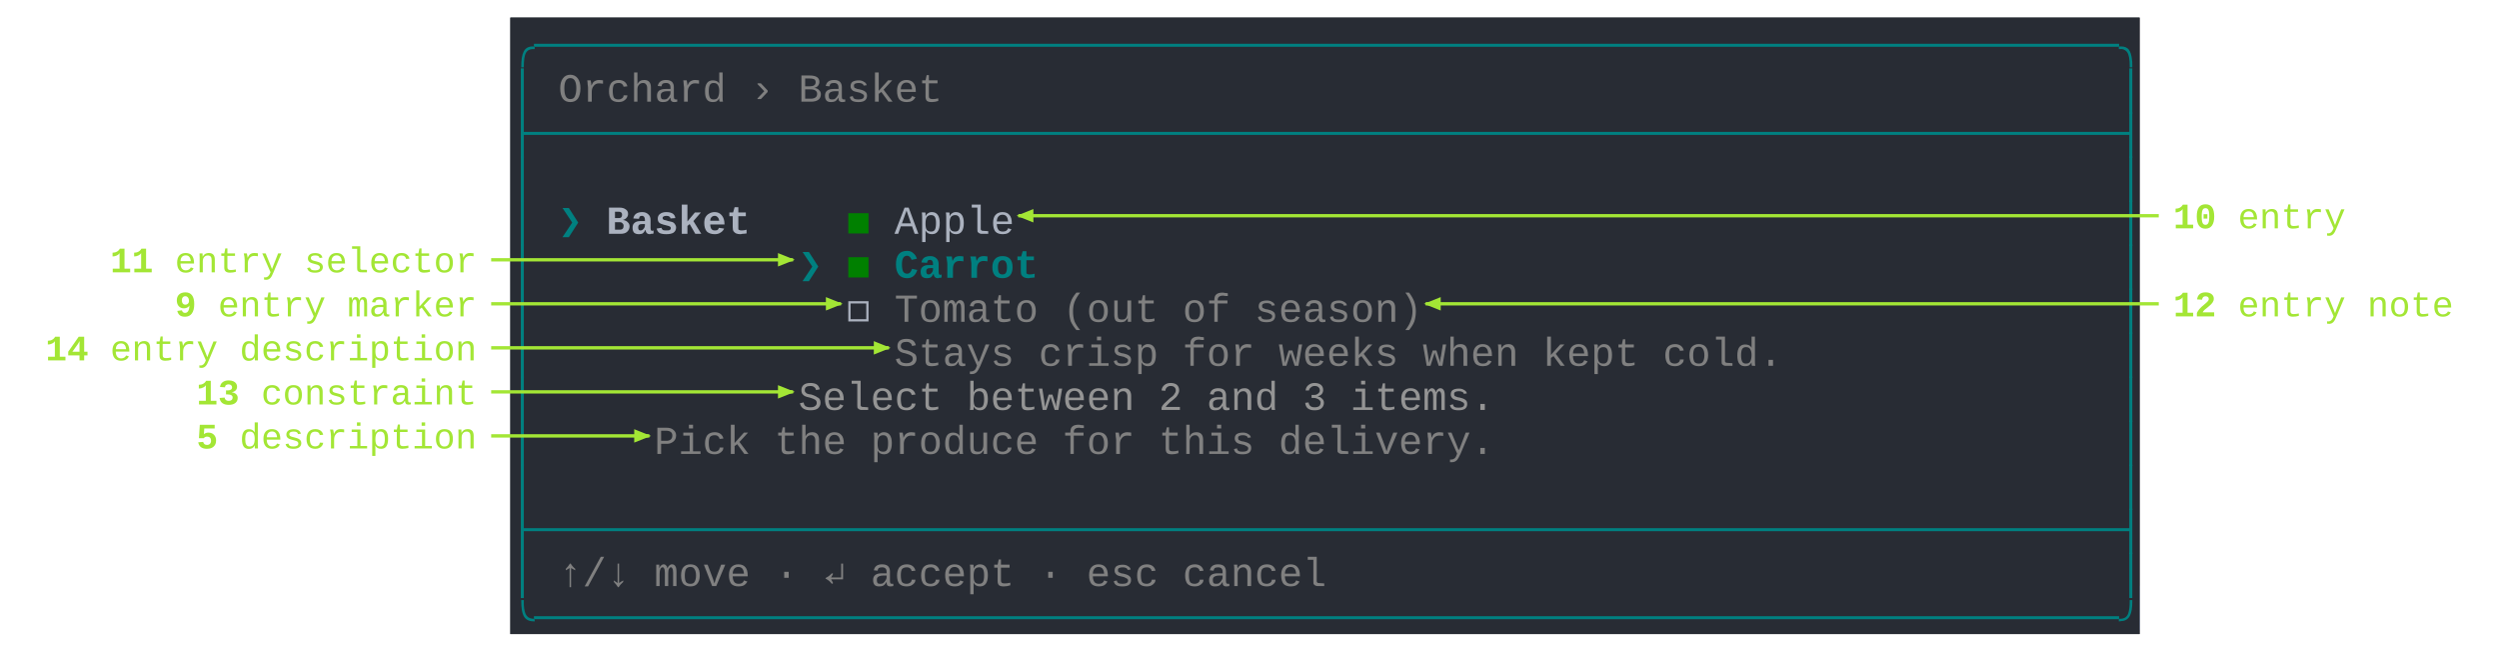
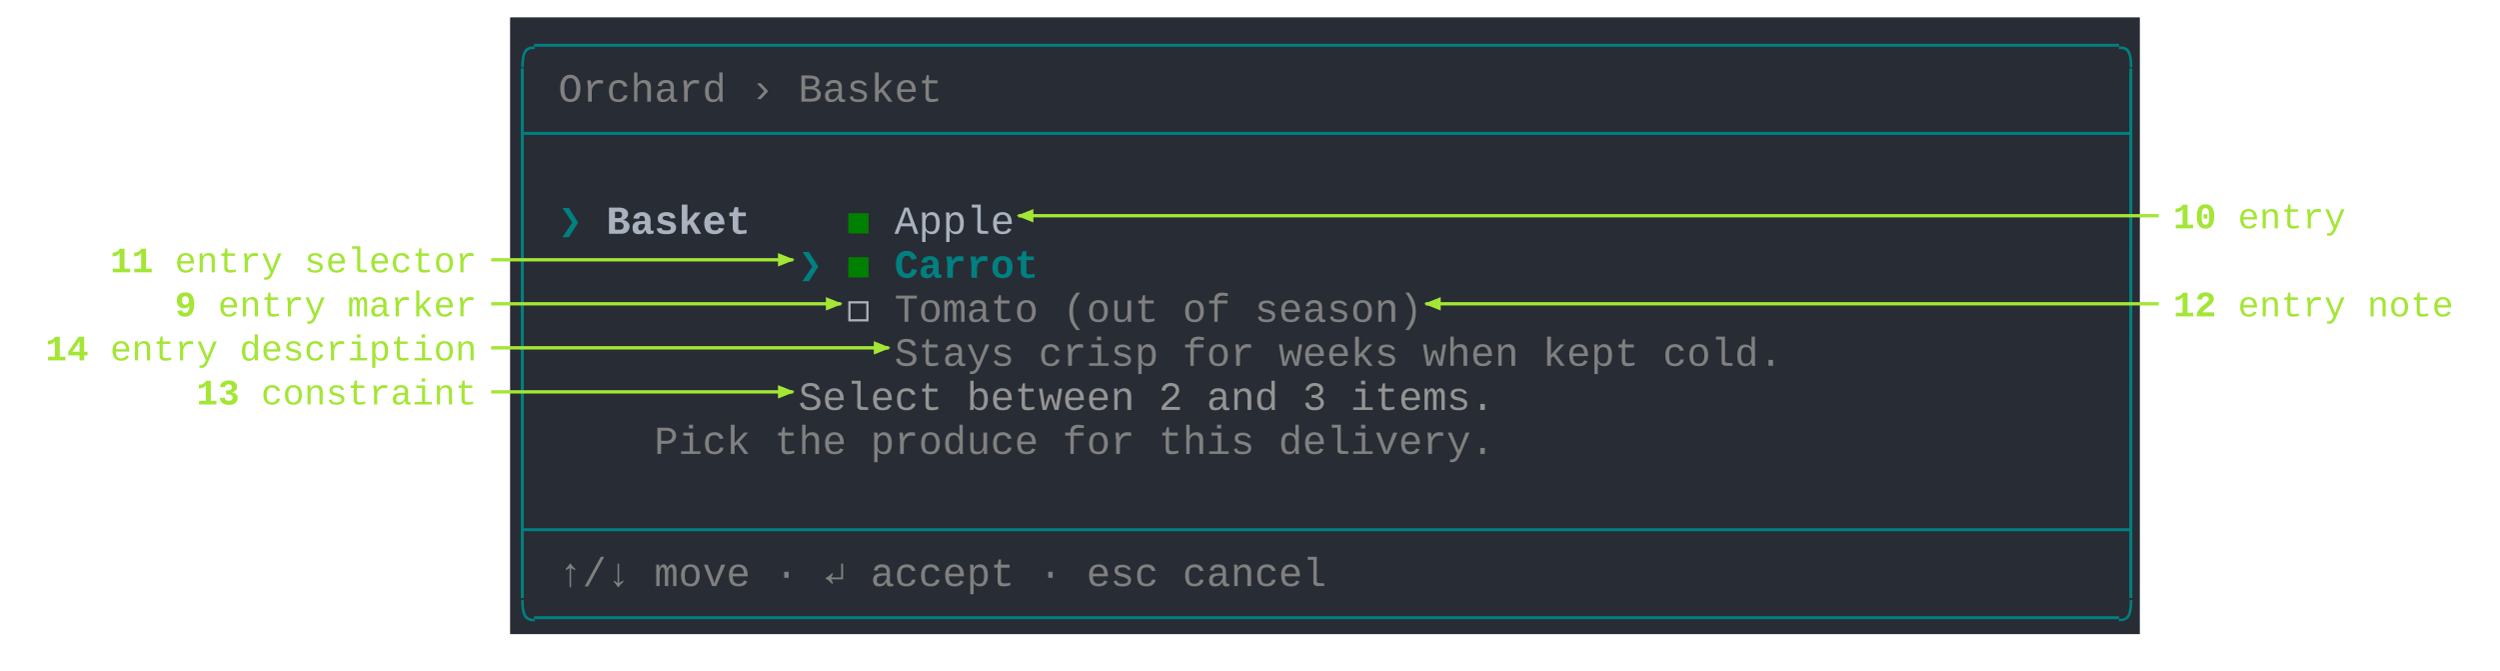
<svg xmlns="http://www.w3.org/2000/svg" xmlns:xlink="http://www.w3.org/1999/xlink" width="1043.00" height="279.53">
  <defs>
    <marker id="anatomy-arrow" viewBox="0 0 10 10" refX="9" refY="5" markerWidth="5" markerHeight="5" orient="auto-start-reverse">
      <path d="M 0 1 L 10 5 L 0 9 z" fill="rgb(163,230,53)" />
    </marker>
  </defs>
  <g transform="translate(213.00,7.35)">
    <svg width="680" height="257.18">
      <rect width="680" height="257.18" rx="0" ry="0" class="a" />
      <svg height="257.18" viewBox="0 0 68 25.718" width="680">
        <style>.a{fill:rgb(40,44,52)}.b{font-family:Consolas,"Courier New",Courier,"Liberation Mono",monospace}.c{fill:rgb(0,128,128);white-space:pre}.d{fill:transparent}.e{fill:rgb(82,139,255)}.f{fill:rgb(128,128,128);white-space:pre}.g{fill:rgb(0,128,128);font-weight:bold;white-space:pre}.h{fill:rgb(171,178,191);font-weight:bold;white-space:pre}.i{fill:rgb(0,128,0);white-space:pre}.j{fill:rgb(171,178,191);white-space:pre}.k{fill:rgb(148,148,148);white-space:pre}</style>
        <g font-family="Consolas, &quot;Courier New&quot;, Courier, &quot;Liberation Mono&quot;, monospace" font-size="1.67" class="b">
          <defs>
            <symbol id="1">
              <text x="0" y="1.67" class="c" textLength="68.136" lengthAdjust="spacingAndGlyphs">├──────────────────────────────────────────────────────────────────┤</text>
            </symbol>
            <symbol id="2">
              <text x="0" y="1.67" class="c" textLength="1.002" lengthAdjust="spacingAndGlyphs">│</text>
              <text x="67.134" y="1.67" class="c" textLength="1.002" lengthAdjust="spacingAndGlyphs">│</text>
            </symbol>
            <symbol id="a">
              <rect height="14" width="68" x="0" y="0" class="d" />
            </symbol>
            <symbol id="b">
              <rect height="1.837" width="1.102" class="e" />
            </symbol>
          </defs>
          <rect height="25.718" width="68" class="a" />
          <svg x="0" y="0" width="68">
            <svg x="0">
              <use xlink:href="#a" />
              <use xlink:href="#b" x="67.996" y="23.706" />
              <text x="0" y="1.67" class="c" textLength="68.136" lengthAdjust="spacingAndGlyphs">╭──────────────────────────────────────────────────────────────────╮</text>
              <text x="0" y="3.507" class="c" textLength="1.002" lengthAdjust="spacingAndGlyphs">│</text>
              <text x="2.004" y="3.507" class="f" textLength="7.014" lengthAdjust="spacingAndGlyphs">Orchard</text>
              <text x="10.02" y="3.507" class="f" textLength="1.002" lengthAdjust="spacingAndGlyphs">›</text>
              <text x="12.024" y="3.507" class="f" textLength="6.012" lengthAdjust="spacingAndGlyphs">Basket</text>
              <text x="67.134" y="3.507" class="c" textLength="1.002" lengthAdjust="spacingAndGlyphs">│</text>
              <use xlink:href="#1" y="3.674" />
              <use xlink:href="#2" y="5.511" />
              <text x="0" y="9.018" class="c" textLength="1.002" lengthAdjust="spacingAndGlyphs">│</text>
              <text x="2.004" y="9.018" class="g" textLength="1.002" lengthAdjust="spacingAndGlyphs">❯</text>
              <text x="4.008" y="9.018" class="h" textLength="6.012" lengthAdjust="spacingAndGlyphs">Basket</text>
              <text x="14.028" y="9.018" class="i" textLength="1.002" lengthAdjust="spacingAndGlyphs">◼</text>
              <text x="16.032" y="9.018" class="j" textLength="5.01" lengthAdjust="spacingAndGlyphs">Apple</text>
              <text x="67.134" y="9.018" class="c" textLength="1.002" lengthAdjust="spacingAndGlyphs">│</text>
              <text x="0" y="10.855" class="c" textLength="1.002" lengthAdjust="spacingAndGlyphs">│</text>
              <text x="12.024" y="10.855" class="g" textLength="1.002" lengthAdjust="spacingAndGlyphs">❯</text>
              <text x="14.028" y="10.855" class="i" textLength="1.002" lengthAdjust="spacingAndGlyphs">◼</text>
              <text x="16.032" y="10.855" class="g" textLength="6.012" lengthAdjust="spacingAndGlyphs">Carrot</text>
              <text x="67.134" y="10.855" class="c" textLength="1.002" lengthAdjust="spacingAndGlyphs">│</text>
              <text x="0" y="12.692" class="c" textLength="1.002" lengthAdjust="spacingAndGlyphs">│</text>
              <text x="14.028" y="12.692" class="j" textLength="1.002" lengthAdjust="spacingAndGlyphs">◻</text>
              <text x="16.032" y="12.692" class="f" textLength="6.012" lengthAdjust="spacingAndGlyphs">Tomato</text>
              <text x="23.046" y="12.692" class="f" textLength="4.008" lengthAdjust="spacingAndGlyphs">(out</text>
              <text x="28.056" y="12.692" class="f" textLength="2.004" lengthAdjust="spacingAndGlyphs">of</text>
              <text x="31.062" y="12.692" class="f" textLength="7.014" lengthAdjust="spacingAndGlyphs">season)</text>
              <text x="67.134" y="12.692" class="c" textLength="1.002" lengthAdjust="spacingAndGlyphs">│</text>
              <text x="0" y="14.529" class="c" textLength="1.002" lengthAdjust="spacingAndGlyphs">│</text>
              <text x="16.032" y="14.529" class="f" textLength="5.01" lengthAdjust="spacingAndGlyphs">Stays</text>
              <text x="22.044" y="14.529" class="f" textLength="5.01" lengthAdjust="spacingAndGlyphs">crisp</text>
              <text x="28.056" y="14.529" class="f" textLength="3.006" lengthAdjust="spacingAndGlyphs">for</text>
              <text x="32.064" y="14.529" class="f" textLength="5.01" lengthAdjust="spacingAndGlyphs">weeks</text>
              <text x="38.076" y="14.529" class="f" textLength="4.008" lengthAdjust="spacingAndGlyphs">when</text>
              <text x="43.086" y="14.529" class="f" textLength="4.008" lengthAdjust="spacingAndGlyphs">kept</text>
              <text x="48.096" y="14.529" class="f" textLength="5.01" lengthAdjust="spacingAndGlyphs">cold.</text>
              <text x="67.134" y="14.529" class="c" textLength="1.002" lengthAdjust="spacingAndGlyphs">│</text>
              <text x="0" y="16.366" class="c" textLength="1.002" lengthAdjust="spacingAndGlyphs">│</text>
              <text x="12.024" y="16.366" class="k" textLength="6.012" lengthAdjust="spacingAndGlyphs">Select</text>
              <text x="19.038" y="16.366" class="k" textLength="7.014" lengthAdjust="spacingAndGlyphs">between</text>
              <text x="27.054" y="16.366" class="k" textLength="1.002" lengthAdjust="spacingAndGlyphs">2</text>
              <text x="29.058" y="16.366" class="k" textLength="3.006" lengthAdjust="spacingAndGlyphs">and</text>
              <text x="33.066" y="16.366" class="k" textLength="1.002" lengthAdjust="spacingAndGlyphs">3</text>
              <text x="35.07" y="16.366" class="k" textLength="6.012" lengthAdjust="spacingAndGlyphs">items.</text>
              <text x="67.134" y="16.366" class="c" textLength="1.002" lengthAdjust="spacingAndGlyphs">│</text>
              <text x="0" y="18.203" class="c" textLength="1.002" lengthAdjust="spacingAndGlyphs">│</text>
              <text x="6.012" y="18.203" class="f" textLength="4.008" lengthAdjust="spacingAndGlyphs">Pick</text>
              <text x="11.022" y="18.203" class="f" textLength="3.006" lengthAdjust="spacingAndGlyphs">the</text>
              <text x="15.03" y="18.203" class="f" textLength="7.014" lengthAdjust="spacingAndGlyphs">produce</text>
              <text x="23.046" y="18.203" class="f" textLength="3.006" lengthAdjust="spacingAndGlyphs">for</text>
              <text x="27.054" y="18.203" class="f" textLength="4.008" lengthAdjust="spacingAndGlyphs">this</text>
              <text x="32.064" y="18.203" class="f" textLength="9.018" lengthAdjust="spacingAndGlyphs">delivery.</text>
              <text x="67.134" y="18.203" class="c" textLength="1.002" lengthAdjust="spacingAndGlyphs">│</text>
              <use xlink:href="#2" y="18.37" />
              <use xlink:href="#1" y="20.207" />
              <text x="0" y="23.714" class="c" textLength="1.002" lengthAdjust="spacingAndGlyphs">│</text>
              <text x="2.004" y="23.714" class="f" textLength="3.006" lengthAdjust="spacingAndGlyphs">↑/↓</text>
              <text x="6.012" y="23.714" class="f" textLength="4.008" lengthAdjust="spacingAndGlyphs">move</text>
              <text x="11.022" y="23.714" class="f" textLength="1.002" lengthAdjust="spacingAndGlyphs">·</text>
              <text x="13.026" y="23.714" class="f" textLength="1.002" lengthAdjust="spacingAndGlyphs">↵</text>
              <text x="15.03" y="23.714" class="f" textLength="6.012" lengthAdjust="spacingAndGlyphs">accept</text>
              <text x="22.044" y="23.714" class="f" textLength="1.002" lengthAdjust="spacingAndGlyphs">·</text>
              <text x="24.048" y="23.714" class="f" textLength="3.006" lengthAdjust="spacingAndGlyphs">esc</text>
              <text x="28.056" y="23.714" class="f" textLength="6.012" lengthAdjust="spacingAndGlyphs">cancel</text>
              <text x="67.134" y="23.714" class="c" textLength="1.002" lengthAdjust="spacingAndGlyphs">│</text>
              <text x="0" y="25.551" class="c" textLength="68.136" lengthAdjust="spacingAndGlyphs">╰──────────────────────────────────────────────────────────────────╯</text>
            </svg>
          </svg>
        </g>
      </svg>
    </svg>
  </g>
  <g>
    <path d="M 901.00 90.01 L 899.00 90.01 L 425.00 90.01" fill="none" stroke="rgb(163,230,53)" stroke-width="1.4" stroke-linejoin="round" marker-end="url(#anatomy-arrow)" />
    <text x="907.00" y="95.26" text-anchor="start" fill="rgb(163,230,53)" font-family="Consolas, &quot;Courier New&quot;, Courier, monospace" font-size="15.0">
      <tspan font-weight="bold">10</tspan>  entry</text>
    <path d="M 205.00 108.38 L 207.00 108.38 L 331.00 108.38" fill="none" stroke="rgb(163,230,53)" stroke-width="1.4" stroke-linejoin="round" marker-end="url(#anatomy-arrow)" />
    <text x="199.00" y="113.63" text-anchor="end" fill="rgb(163,230,53)" font-family="Consolas, &quot;Courier New&quot;, Courier, monospace" font-size="15.0">
      <tspan font-weight="bold">11</tspan>  entry selector</text>
    <path d="M 205.00 126.75 L 207.00 126.75 L 351.00 126.75" fill="none" stroke="rgb(163,230,53)" stroke-width="1.4" stroke-linejoin="round" marker-end="url(#anatomy-arrow)" />
    <text x="199.00" y="132.00" text-anchor="end" fill="rgb(163,230,53)" font-family="Consolas, &quot;Courier New&quot;, Courier, monospace" font-size="15.0">
      <tspan font-weight="bold">9</tspan>  entry marker</text>
    <path d="M 901.00 126.75 L 899.00 126.75 L 595.00 126.75" fill="none" stroke="rgb(163,230,53)" stroke-width="1.4" stroke-linejoin="round" marker-end="url(#anatomy-arrow)" />
    <text x="907.00" y="132.00" text-anchor="start" fill="rgb(163,230,53)" font-family="Consolas, &quot;Courier New&quot;, Courier, monospace" font-size="15.0">
      <tspan font-weight="bold">12</tspan>  entry note</text>
    <path d="M 205.00 145.12 L 207.00 145.12 L 371.00 145.12" fill="none" stroke="rgb(163,230,53)" stroke-width="1.4" stroke-linejoin="round" marker-end="url(#anatomy-arrow)" />
    <text x="199.00" y="150.37" text-anchor="end" fill="rgb(163,230,53)" font-family="Consolas, &quot;Courier New&quot;, Courier, monospace" font-size="15.0">
      <tspan font-weight="bold">14</tspan>  entry description</text>
    <path d="M 205.00 163.49 L 207.00 163.49 L 331.00 163.49" fill="none" stroke="rgb(163,230,53)" stroke-width="1.4" stroke-linejoin="round" marker-end="url(#anatomy-arrow)" />
    <text x="199.00" y="168.74" text-anchor="end" fill="rgb(163,230,53)" font-family="Consolas, &quot;Courier New&quot;, Courier, monospace" font-size="15.0">
      <tspan font-weight="bold">13</tspan>  constraint</text>
-     <path d="M 205.00 181.86 L 207.00 181.86 L 271.00 181.86" fill="none" stroke="rgb(163,230,53)" stroke-width="1.4" stroke-linejoin="round" marker-end="url(#anatomy-arrow)" />
-     <text x="199.00" y="187.11" text-anchor="end" fill="rgb(163,230,53)" font-family="Consolas, &quot;Courier New&quot;, Courier, monospace" font-size="15.0">
-       <tspan font-weight="bold">5</tspan>  description</text>
  </g>
</svg>
